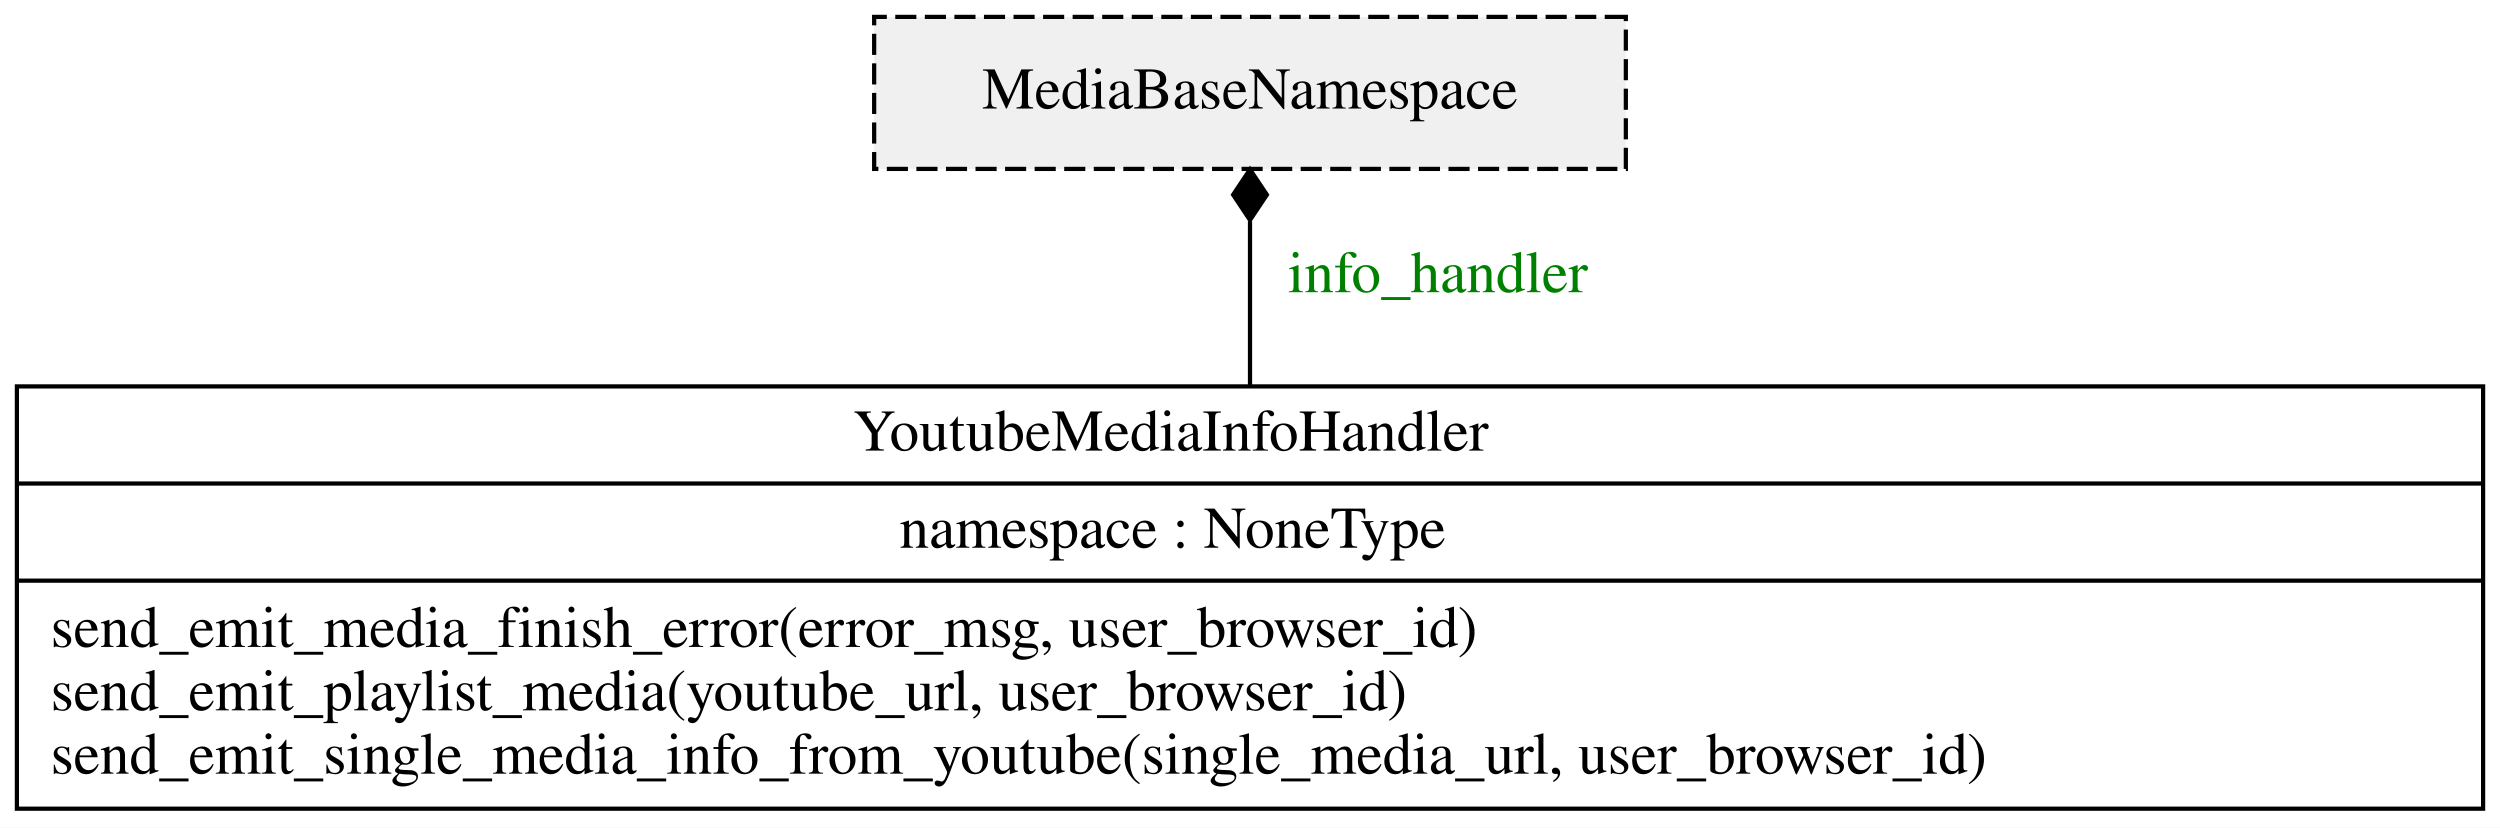
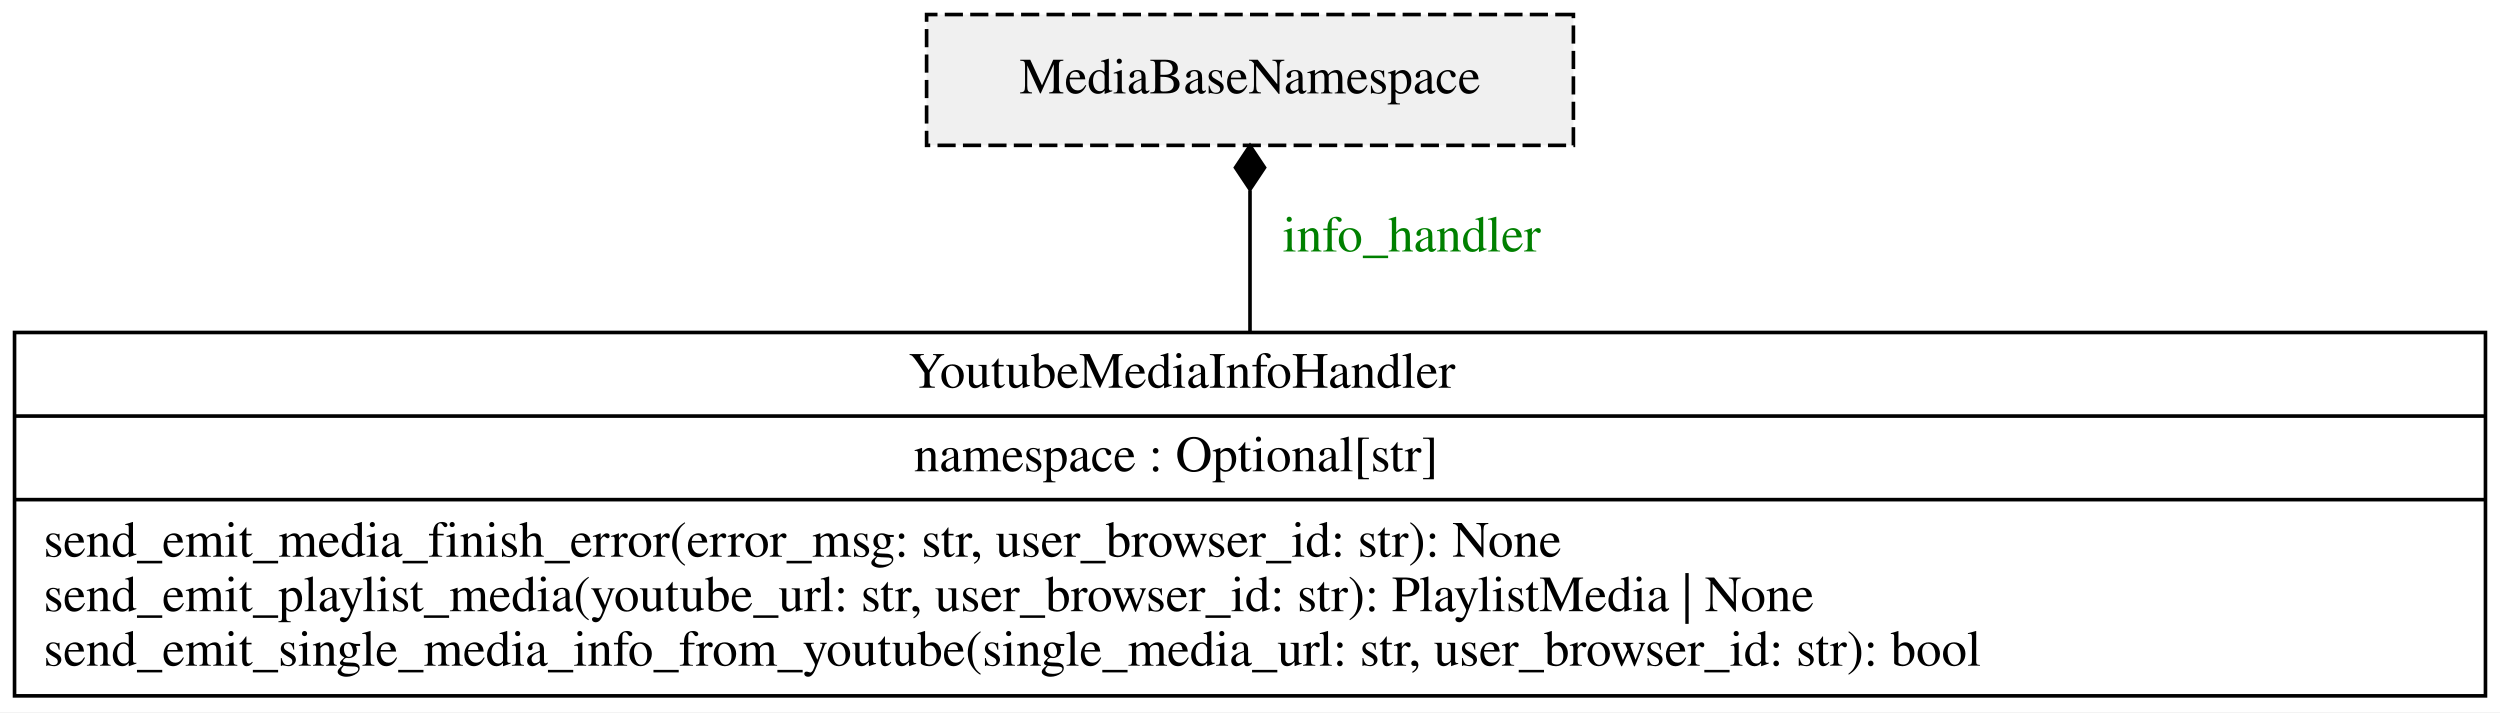
- <svg xmlns="http://www.w3.org/2000/svg" width="592pt" height="196pt" viewBox="0.00 0.00 592.00 196.00">
+ <svg xmlns="http://www.w3.org/2000/svg" width="688pt" height="196pt" viewBox="0.00 0.00 688.00 196.00">
  <g id="graph0" class="graph" transform="scale(1 1) rotate(0) translate(4 192)">
-     <polygon fill="white" stroke="transparent" points="-4,4 -4,-192 588,-192 588,4 -4,4" />
+     <polygon fill="white" stroke="transparent" points="-4,4 -4,-192 684,-192 684,4 -4,4" />
    <g id="node1" class="node">
-       <polygon fill="none" stroke="black" points="0,-0.5 0,-100.5 584,-100.5 584,-0.5 0,-0.5" />
-       <text text-anchor="start" x="198" y="-85.3" font-family="Times,serif" font-size="14.00">YoutubeMediaInfoHandler</text>
-       <polyline fill="none" stroke="black" points="0,-77.5 584,-77.5 " />
-       <text text-anchor="start" x="209" y="-62.3" font-family="Times,serif" font-size="14.00">namespace : NoneType</text>
-       <polyline fill="none" stroke="black" points="0,-54.5 584,-54.5 " />
-       <text text-anchor="start" x="8" y="-38.8" font-family="Times,serif" font-size="14.00">send_emit_media_finish_error(error_msg, user_browser_id)</text>
-       <text text-anchor="start" x="8" y="-23.8" font-family="Times,serif" font-size="14.00">send_emit_playlist_media(youtube_url, user_browser_id)</text>
-       <text text-anchor="start" x="8" y="-8.8" font-family="Times,serif" font-size="14.00">send_emit_single_media_info_from_youtube(single_media_url, user_browser_id)</text>
+       <polygon fill="none" stroke="black" points="0,-0.5 0,-100.5 680,-100.5 680,-0.5 0,-0.5" />
+       <text text-anchor="start" x="246" y="-85.3" font-family="Times,serif" font-size="14.00">YoutubeMediaInfoHandler</text>
+       <polyline fill="none" stroke="black" points="0,-77.5 680,-77.5 " />
+       <text text-anchor="start" x="247.5" y="-62.3" font-family="Times,serif" font-size="14.00">namespace : Optional[str]</text>
+       <polyline fill="none" stroke="black" points="0,-54.5 680,-54.5 " />
+       <text text-anchor="start" x="8" y="-38.8" font-family="Times,serif" font-size="14.00">send_emit_media_finish_error(error_msg: str, user_browser_id: str): None</text>
+       <text text-anchor="start" x="8" y="-23.8" font-family="Times,serif" font-size="14.00">send_emit_playlist_media(youtube_url: str, user_browser_id: str): PlaylistMedia | None</text>
+       <text text-anchor="start" x="8" y="-8.8" font-family="Times,serif" font-size="14.00">send_emit_single_media_info_from_youtube(single_media_url: str, user_browser_id: str): bool</text>
    </g>
    <g id="node2" class="node">
-       <polygon fill="#f0f0f0" stroke="black" stroke-dasharray="5,2" points="381,-188 203,-188 203,-152 381,-152 381,-188" />
-       <text text-anchor="middle" x="292" y="-166.3" font-family="Times,serif" font-size="14.00">MediaBaseNamespace</text>
+       <polygon fill="#f0f0f0" stroke="black" stroke-dasharray="5,2" points="429,-188 251,-188 251,-152 429,-152 429,-188" />
+       <text text-anchor="middle" x="340" y="-166.3" font-family="Times,serif" font-size="14.00">MediaBaseNamespace</text>
    </g>
    <g id="edge1" class="edge">
-       <path fill="none" stroke="black" d="M292,-100.65C292,-113.9 292,-127.82 292,-139.61" />
-       <polygon fill="black" stroke="black" points="292,-139.88 296,-145.88 292,-151.88 288,-145.88 292,-139.88" />
-       <text text-anchor="middle" x="336.5" y="-122.8" font-family="Times,serif" font-size="14.00" fill="green">info_handler</text>
+       <path fill="none" stroke="black" d="M340,-100.65C340,-113.9 340,-127.82 340,-139.61" />
+       <polygon fill="black" stroke="black" points="340,-139.88 344,-145.88 340,-151.88 336,-145.88 340,-139.88" />
+       <text text-anchor="middle" x="384.5" y="-122.8" font-family="Times,serif" font-size="14.00" fill="green">info_handler</text>
    </g>
  </g>
</svg>
